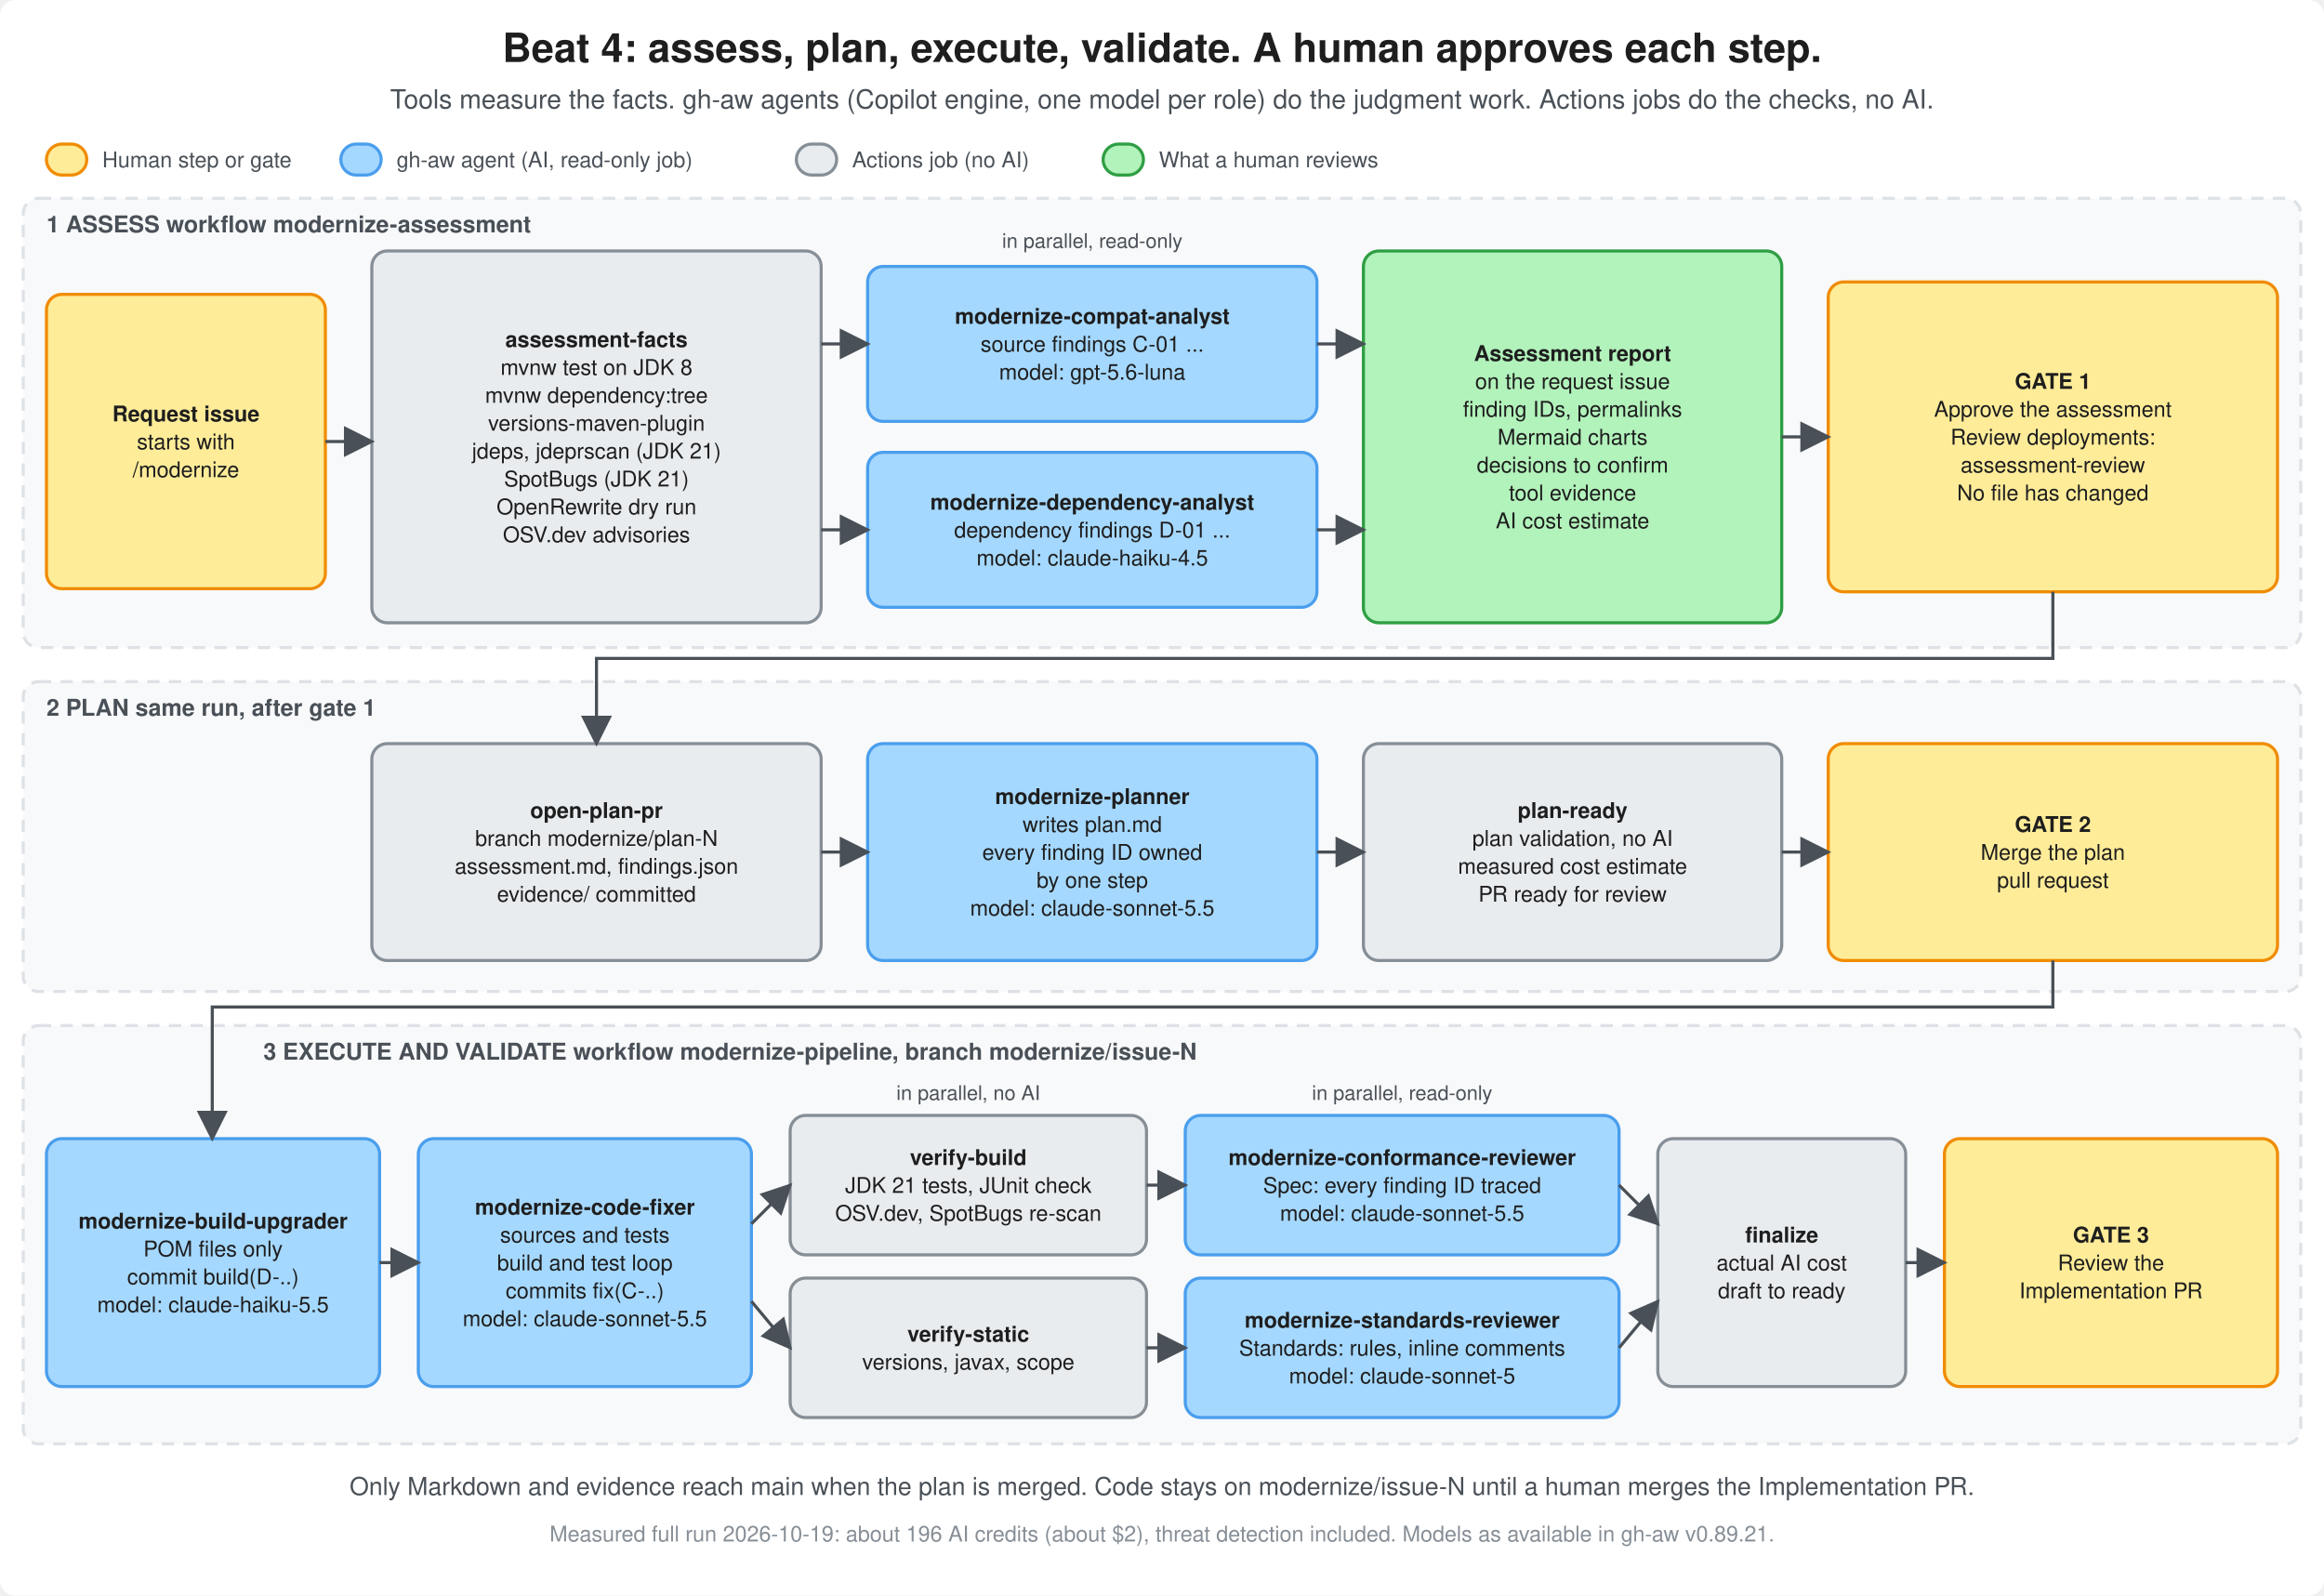
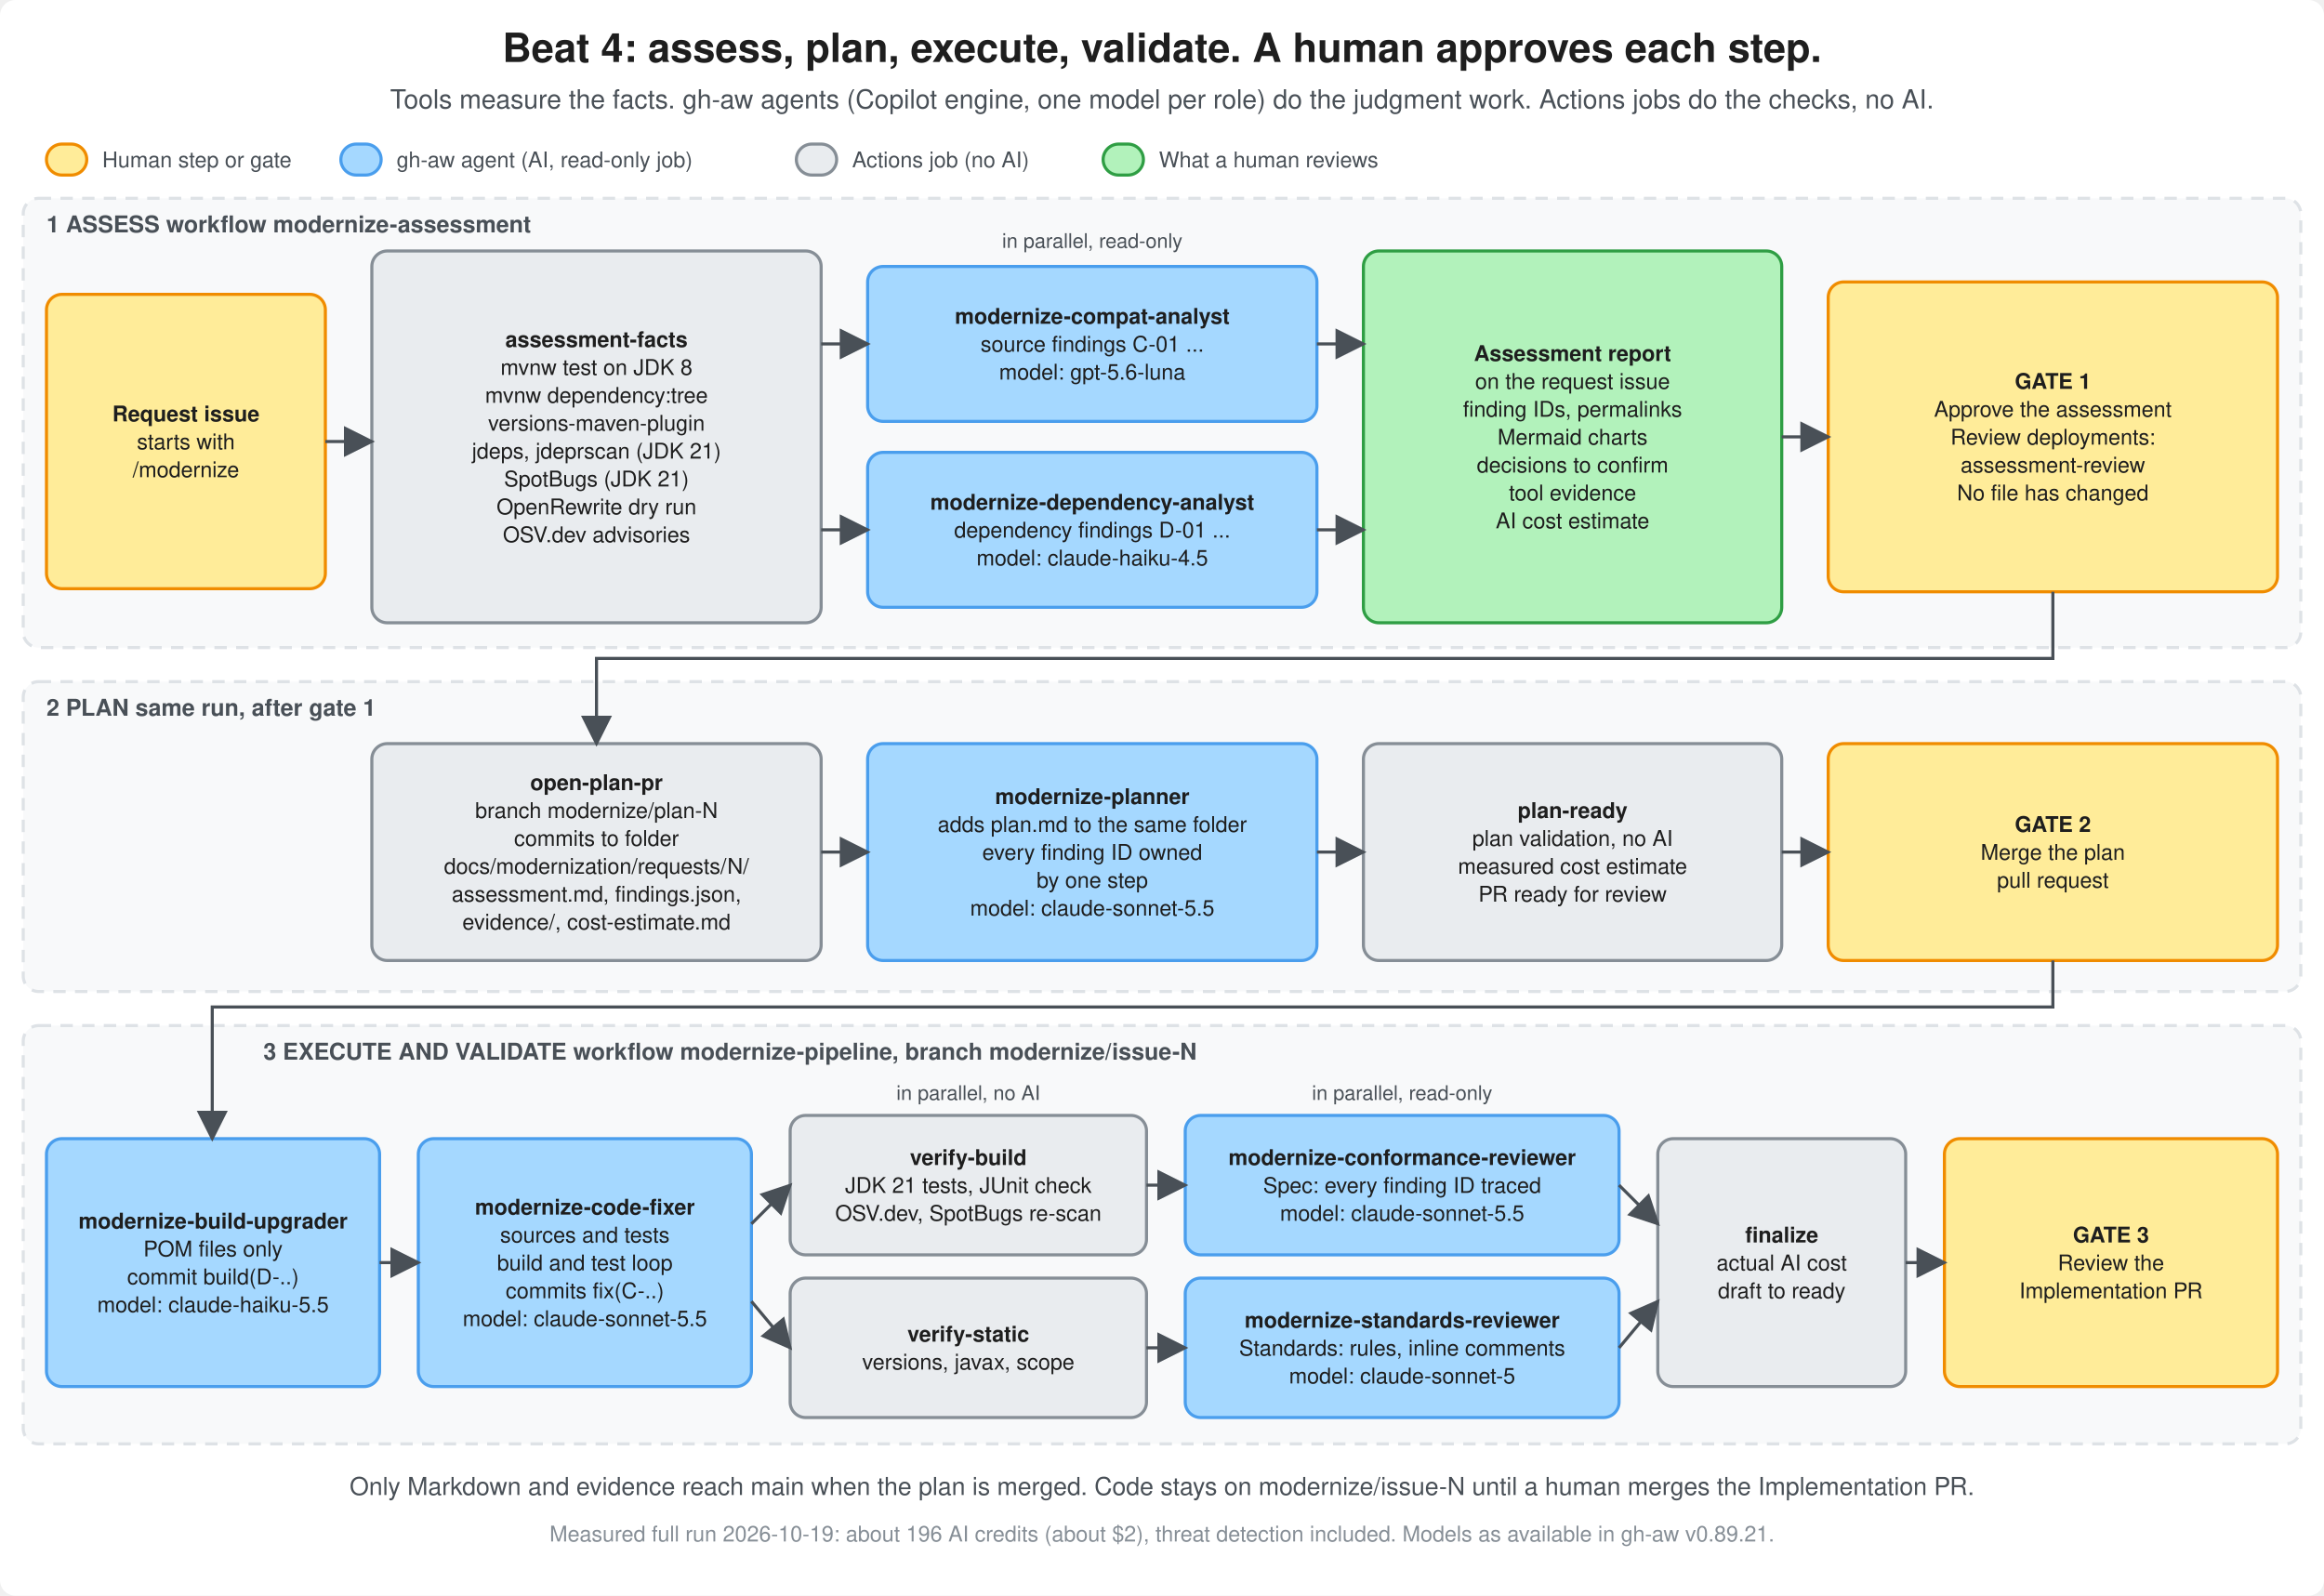
<svg xmlns="http://www.w3.org/2000/svg" viewBox="0 0 1500 1030" width="1500" height="1030">
  <defs>
    <marker id="ah" markerWidth="10" markerHeight="10" refX="9" refY="5" orient="auto-start-reverse">
      <path d="M0,0 L10,5 L0,10 z" fill="#495057" />
    </marker>
  </defs>
  <rect x="0" y="0" width="1500" height="1030" rx="10" fill="#ffffff" stroke="#ffffff" stroke-width="0" />
  <text x="750" y="40" font-size="26" text-anchor="middle" fill="#1e1e1e" font-weight="700" font-family="Segoe UI, Helvetica, Arial, sans-serif">Beat 4: assess, plan, execute, validate. A human approves each step.</text>
  <text x="750" y="70" font-size="17" text-anchor="middle" fill="#495057" font-family="Segoe UI, Helvetica, Arial, sans-serif">Tools measure the facts. gh-aw agents (Copilot engine, one model per role) do the judgment work. Actions jobs do the checks, no AI.</text>
  <rect x="30" y="93" width="26" height="20" rx="10" fill="#ffec99" stroke="#f08c00" stroke-width="2" />
  <text x="66" y="108" font-size="14" text-anchor="start" fill="#495057" font-family="Segoe UI, Helvetica, Arial, sans-serif">Human step or gate</text>
  <rect x="220" y="93" width="26" height="20" rx="10" fill="#a5d8ff" stroke="#4a9eed" stroke-width="2" />
  <text x="256" y="108" font-size="14" text-anchor="start" fill="#495057" font-family="Segoe UI, Helvetica, Arial, sans-serif">gh-aw agent (AI, read-only job)</text>
  <rect x="514" y="93" width="26" height="20" rx="10" fill="#e9ecef" stroke="#868e96" stroke-width="2" />
  <text x="550" y="108" font-size="14" text-anchor="start" fill="#495057" font-family="Segoe UI, Helvetica, Arial, sans-serif">Actions job (no AI)</text>
  <rect x="712" y="93" width="26" height="20" rx="10" fill="#b2f2bb" stroke="#2f9e44" stroke-width="2" />
  <text x="748" y="108" font-size="14" text-anchor="start" fill="#495057" font-family="Segoe UI, Helvetica, Arial, sans-serif">What a human reviews</text>
  <rect x="15" y="128" width="1470" height="290" rx="10" fill="#f8f9fa" stroke="#dee2e6" stroke-width="2" stroke-dasharray="8 6" />
  <text x="30" y="150" font-size="15" text-anchor="start" fill="#495057" font-weight="700" font-family="Segoe UI, Helvetica, Arial, sans-serif">1  ASSESS   workflow modernize-assessment</text>
  <rect x="30" y="190" width="180" height="190" rx="10" fill="#ffec99" stroke="#f08c00" stroke-width="2" />
  <text x="120.0" y="272" font-size="14" text-anchor="middle" fill="#1e1e1e" font-weight="700" font-family="Segoe UI, Helvetica, Arial, sans-serif">Request issue</text>
  <text x="120.0" y="290" font-size="14" text-anchor="middle" fill="#1e1e1e" font-family="Segoe UI, Helvetica, Arial, sans-serif">starts with</text>
  <text x="120.0" y="308" font-size="14" text-anchor="middle" fill="#1e1e1e" font-family="Segoe UI, Helvetica, Arial, sans-serif">/modernize</text>
  <rect x="240" y="162" width="290" height="240" rx="10" fill="#e9ecef" stroke="#868e96" stroke-width="2" />
  <text x="385.0" y="224" font-size="14" text-anchor="middle" fill="#1e1e1e" font-weight="700" font-family="Segoe UI, Helvetica, Arial, sans-serif">assessment-facts</text>
  <text x="385.0" y="242" font-size="14" text-anchor="middle" fill="#1e1e1e" font-family="Segoe UI, Helvetica, Arial, sans-serif">mvnw test on JDK 8</text>
  <text x="385.0" y="260" font-size="14" text-anchor="middle" fill="#1e1e1e" font-family="Segoe UI, Helvetica, Arial, sans-serif">mvnw dependency:tree</text>
  <text x="385.0" y="278" font-size="14" text-anchor="middle" fill="#1e1e1e" font-family="Segoe UI, Helvetica, Arial, sans-serif">versions-maven-plugin</text>
  <text x="385.0" y="296" font-size="14" text-anchor="middle" fill="#1e1e1e" font-family="Segoe UI, Helvetica, Arial, sans-serif">jdeps, jdeprscan (JDK 21)</text>
  <text x="385.0" y="314" font-size="14" text-anchor="middle" fill="#1e1e1e" font-family="Segoe UI, Helvetica, Arial, sans-serif">SpotBugs (JDK 21)</text>
  <text x="385.0" y="332" font-size="14" text-anchor="middle" fill="#1e1e1e" font-family="Segoe UI, Helvetica, Arial, sans-serif">OpenRewrite dry run</text>
  <text x="385.0" y="350" font-size="14" text-anchor="middle" fill="#1e1e1e" font-family="Segoe UI, Helvetica, Arial, sans-serif">OSV.dev advisories</text>
  <text x="705" y="160" font-size="13" text-anchor="middle" fill="#495057" font-family="Segoe UI, Helvetica, Arial, sans-serif">in parallel, read-only</text>
  <rect x="560" y="172" width="290" height="100" rx="10" fill="#a5d8ff" stroke="#4a9eed" stroke-width="2" />
  <text x="705.0" y="209" font-size="14" text-anchor="middle" fill="#1e1e1e" font-weight="700" font-family="Segoe UI, Helvetica, Arial, sans-serif">modernize-compat-analyst</text>
  <text x="705.0" y="227" font-size="14" text-anchor="middle" fill="#1e1e1e" font-family="Segoe UI, Helvetica, Arial, sans-serif">source findings C-01 ...</text>
  <text x="705.0" y="245" font-size="14" text-anchor="middle" fill="#1e1e1e" font-family="Segoe UI, Helvetica, Arial, sans-serif">model: gpt-5.6-luna</text>
  <rect x="560" y="292" width="290" height="100" rx="10" fill="#a5d8ff" stroke="#4a9eed" stroke-width="2" />
  <text x="705.0" y="329" font-size="14" text-anchor="middle" fill="#1e1e1e" font-weight="700" font-family="Segoe UI, Helvetica, Arial, sans-serif">modernize-dependency-analyst</text>
  <text x="705.0" y="347" font-size="14" text-anchor="middle" fill="#1e1e1e" font-family="Segoe UI, Helvetica, Arial, sans-serif">dependency findings D-01 ...</text>
  <text x="705.0" y="365" font-size="14" text-anchor="middle" fill="#1e1e1e" font-family="Segoe UI, Helvetica, Arial, sans-serif">model: claude-haiku-4.5</text>
  <rect x="880" y="162" width="270" height="240" rx="10" fill="#b2f2bb" stroke="#2f9e44" stroke-width="2" />
  <text x="1015.0" y="233" font-size="14" text-anchor="middle" fill="#1e1e1e" font-weight="700" font-family="Segoe UI, Helvetica, Arial, sans-serif">Assessment report</text>
  <text x="1015.0" y="251" font-size="14" text-anchor="middle" fill="#1e1e1e" font-family="Segoe UI, Helvetica, Arial, sans-serif">on the request issue</text>
  <text x="1015.0" y="269" font-size="14" text-anchor="middle" fill="#1e1e1e" font-family="Segoe UI, Helvetica, Arial, sans-serif">finding IDs, permalinks</text>
  <text x="1015.0" y="287" font-size="14" text-anchor="middle" fill="#1e1e1e" font-family="Segoe UI, Helvetica, Arial, sans-serif">Mermaid charts</text>
  <text x="1015.0" y="305" font-size="14" text-anchor="middle" fill="#1e1e1e" font-family="Segoe UI, Helvetica, Arial, sans-serif">decisions to confirm</text>
  <text x="1015.0" y="323" font-size="14" text-anchor="middle" fill="#1e1e1e" font-family="Segoe UI, Helvetica, Arial, sans-serif">tool evidence</text>
  <text x="1015.0" y="341" font-size="14" text-anchor="middle" fill="#1e1e1e" font-family="Segoe UI, Helvetica, Arial, sans-serif">AI cost estimate</text>
  <rect x="1180" y="182" width="290" height="200" rx="10" fill="#ffec99" stroke="#f08c00" stroke-width="2" />
  <text x="1325.0" y="251" font-size="14" text-anchor="middle" fill="#1e1e1e" font-weight="700" font-family="Segoe UI, Helvetica, Arial, sans-serif">GATE 1</text>
  <text x="1325.0" y="269" font-size="14" text-anchor="middle" fill="#1e1e1e" font-family="Segoe UI, Helvetica, Arial, sans-serif">Approve the assessment</text>
  <text x="1325.0" y="287" font-size="14" text-anchor="middle" fill="#1e1e1e" font-family="Segoe UI, Helvetica, Arial, sans-serif">Review deployments:</text>
  <text x="1325.0" y="305" font-size="14" text-anchor="middle" fill="#1e1e1e" font-family="Segoe UI, Helvetica, Arial, sans-serif">assessment-review</text>
  <text x="1325.0" y="323" font-size="14" text-anchor="middle" fill="#1e1e1e" font-family="Segoe UI, Helvetica, Arial, sans-serif">No file has changed</text>
  <path d="M210,285 L240,285" fill="none" stroke="#495057" stroke-width="2" marker-end="url(#ah)" />
  <path d="M530,222 L560,222" fill="none" stroke="#495057" stroke-width="2" marker-end="url(#ah)" />
  <path d="M530,342 L560,342" fill="none" stroke="#495057" stroke-width="2" marker-end="url(#ah)" />
  <path d="M850,222 L880,222" fill="none" stroke="#495057" stroke-width="2" marker-end="url(#ah)" />
  <path d="M850,342 L880,342" fill="none" stroke="#495057" stroke-width="2" marker-end="url(#ah)" />
  <path d="M1150,282 L1180,282" fill="none" stroke="#495057" stroke-width="2" marker-end="url(#ah)" />
  <rect x="15" y="440" width="1470" height="200" rx="10" fill="#f8f9fa" stroke="#dee2e6" stroke-width="2" stroke-dasharray="8 6" />
  <text x="30" y="462" font-size="15" text-anchor="start" fill="#495057" font-weight="700" font-family="Segoe UI, Helvetica, Arial, sans-serif">2  PLAN   same run, after gate 1</text>
  <rect x="240" y="480" width="290" height="140" rx="10" fill="#e9ecef" stroke="#868e96" stroke-width="2" />
-   <text x="385.0" y="528" font-size="14" text-anchor="middle" fill="#1e1e1e" font-weight="700" font-family="Segoe UI, Helvetica, Arial, sans-serif">open-plan-pr</text>
-   <text x="385.0" y="546" font-size="14" text-anchor="middle" fill="#1e1e1e" font-family="Segoe UI, Helvetica, Arial, sans-serif">branch modernize/plan-N</text>
-   <text x="385.0" y="564" font-size="14" text-anchor="middle" fill="#1e1e1e" font-family="Segoe UI, Helvetica, Arial, sans-serif">assessment.md, findings.json</text>
-   <text x="385.0" y="582" font-size="14" text-anchor="middle" fill="#1e1e1e" font-family="Segoe UI, Helvetica, Arial, sans-serif">evidence/ committed</text>
+   <text x="385.0" y="510" font-size="14" text-anchor="middle" fill="#1e1e1e" font-weight="700" font-family="Segoe UI, Helvetica, Arial, sans-serif">open-plan-pr</text>
+   <text x="385.0" y="528" font-size="14" text-anchor="middle" fill="#1e1e1e" font-family="Segoe UI, Helvetica, Arial, sans-serif">branch modernize/plan-N</text>
+   <text x="385.0" y="546" font-size="14" text-anchor="middle" fill="#1e1e1e" font-family="Segoe UI, Helvetica, Arial, sans-serif">commits to folder</text>
+   <text x="385.0" y="564" font-size="14" text-anchor="middle" fill="#1e1e1e" font-family="Segoe UI, Helvetica, Arial, sans-serif">docs/modernization/requests/N/</text>
+   <text x="385.0" y="582" font-size="14" text-anchor="middle" fill="#1e1e1e" font-family="Segoe UI, Helvetica, Arial, sans-serif">assessment.md, findings.json,</text>
+   <text x="385.0" y="600" font-size="14" text-anchor="middle" fill="#1e1e1e" font-family="Segoe UI, Helvetica, Arial, sans-serif">evidence/, cost-estimate.md</text>
  <rect x="560" y="480" width="290" height="140" rx="10" fill="#a5d8ff" stroke="#4a9eed" stroke-width="2" />
  <text x="705.0" y="519" font-size="14" text-anchor="middle" fill="#1e1e1e" font-weight="700" font-family="Segoe UI, Helvetica, Arial, sans-serif">modernize-planner</text>
-   <text x="705.0" y="537" font-size="14" text-anchor="middle" fill="#1e1e1e" font-family="Segoe UI, Helvetica, Arial, sans-serif">writes plan.md</text>
+   <text x="705.0" y="537" font-size="14" text-anchor="middle" fill="#1e1e1e" font-family="Segoe UI, Helvetica, Arial, sans-serif">adds plan.md to the same folder</text>
  <text x="705.0" y="555" font-size="14" text-anchor="middle" fill="#1e1e1e" font-family="Segoe UI, Helvetica, Arial, sans-serif">every finding ID owned</text>
  <text x="705.0" y="573" font-size="14" text-anchor="middle" fill="#1e1e1e" font-family="Segoe UI, Helvetica, Arial, sans-serif">by one step</text>
  <text x="705.0" y="591" font-size="14" text-anchor="middle" fill="#1e1e1e" font-family="Segoe UI, Helvetica, Arial, sans-serif">model: claude-sonnet-5.5</text>
  <rect x="880" y="480" width="270" height="140" rx="10" fill="#e9ecef" stroke="#868e96" stroke-width="2" />
  <text x="1015.0" y="528" font-size="14" text-anchor="middle" fill="#1e1e1e" font-weight="700" font-family="Segoe UI, Helvetica, Arial, sans-serif">plan-ready</text>
  <text x="1015.0" y="546" font-size="14" text-anchor="middle" fill="#1e1e1e" font-family="Segoe UI, Helvetica, Arial, sans-serif">plan validation, no AI</text>
  <text x="1015.0" y="564" font-size="14" text-anchor="middle" fill="#1e1e1e" font-family="Segoe UI, Helvetica, Arial, sans-serif">measured cost estimate</text>
  <text x="1015.0" y="582" font-size="14" text-anchor="middle" fill="#1e1e1e" font-family="Segoe UI, Helvetica, Arial, sans-serif">PR ready for review</text>
  <rect x="1180" y="480" width="290" height="140" rx="10" fill="#ffec99" stroke="#f08c00" stroke-width="2" />
  <text x="1325.0" y="537" font-size="14" text-anchor="middle" fill="#1e1e1e" font-weight="700" font-family="Segoe UI, Helvetica, Arial, sans-serif">GATE 2</text>
  <text x="1325.0" y="555" font-size="14" text-anchor="middle" fill="#1e1e1e" font-family="Segoe UI, Helvetica, Arial, sans-serif">Merge the plan</text>
  <text x="1325.0" y="573" font-size="14" text-anchor="middle" fill="#1e1e1e" font-family="Segoe UI, Helvetica, Arial, sans-serif">pull request</text>
  <path d="M1325,382 L1325,425 L385,425 L385,480" fill="none" stroke="#495057" stroke-width="2" marker-end="url(#ah)" />
  <path d="M530,550 L560,550" fill="none" stroke="#495057" stroke-width="2" marker-end="url(#ah)" />
  <path d="M850,550 L880,550" fill="none" stroke="#495057" stroke-width="2" marker-end="url(#ah)" />
  <path d="M1150,550 L1180,550" fill="none" stroke="#495057" stroke-width="2" marker-end="url(#ah)" />
  <rect x="15" y="662" width="1470" height="270" rx="10" fill="#f8f9fa" stroke="#dee2e6" stroke-width="2" stroke-dasharray="8 6" />
  <text x="170" y="684" font-size="15" text-anchor="start" fill="#495057" font-weight="700" font-family="Segoe UI, Helvetica, Arial, sans-serif">3  EXECUTE AND VALIDATE   workflow modernize-pipeline, branch modernize/issue-N</text>
  <rect x="30" y="735" width="215" height="160" rx="10" fill="#a5d8ff" stroke="#4a9eed" stroke-width="2" />
  <text x="137.5" y="793" font-size="14" text-anchor="middle" fill="#1e1e1e" font-weight="700" font-family="Segoe UI, Helvetica, Arial, sans-serif">modernize-build-upgrader</text>
  <text x="137.5" y="811" font-size="14" text-anchor="middle" fill="#1e1e1e" font-family="Segoe UI, Helvetica, Arial, sans-serif">POM files only</text>
  <text x="137.5" y="829" font-size="14" text-anchor="middle" fill="#1e1e1e" font-family="Segoe UI, Helvetica, Arial, sans-serif">commit build(D-..)</text>
  <text x="137.5" y="847" font-size="14" text-anchor="middle" fill="#1e1e1e" font-family="Segoe UI, Helvetica, Arial, sans-serif">model: claude-haiku-5.5</text>
  <rect x="270" y="735" width="215" height="160" rx="10" fill="#a5d8ff" stroke="#4a9eed" stroke-width="2" />
  <text x="377.5" y="784" font-size="14" text-anchor="middle" fill="#1e1e1e" font-weight="700" font-family="Segoe UI, Helvetica, Arial, sans-serif">modernize-code-fixer</text>
  <text x="377.5" y="802" font-size="14" text-anchor="middle" fill="#1e1e1e" font-family="Segoe UI, Helvetica, Arial, sans-serif">sources and tests</text>
  <text x="377.5" y="820" font-size="14" text-anchor="middle" fill="#1e1e1e" font-family="Segoe UI, Helvetica, Arial, sans-serif">build and test loop</text>
  <text x="377.5" y="838" font-size="14" text-anchor="middle" fill="#1e1e1e" font-family="Segoe UI, Helvetica, Arial, sans-serif">commits fix(C-..)</text>
  <text x="377.5" y="856" font-size="14" text-anchor="middle" fill="#1e1e1e" font-family="Segoe UI, Helvetica, Arial, sans-serif">model: claude-sonnet-5.5</text>
  <text x="625" y="710" font-size="13" text-anchor="middle" fill="#495057" font-family="Segoe UI, Helvetica, Arial, sans-serif">in parallel, no AI</text>
  <rect x="510" y="720" width="230" height="90" rx="10" fill="#e9ecef" stroke="#868e96" stroke-width="2" />
  <text x="625.0" y="752" font-size="14" text-anchor="middle" fill="#1e1e1e" font-weight="700" font-family="Segoe UI, Helvetica, Arial, sans-serif">verify-build</text>
  <text x="625.0" y="770" font-size="14" text-anchor="middle" fill="#1e1e1e" font-family="Segoe UI, Helvetica, Arial, sans-serif">JDK 21 tests, JUnit check</text>
  <text x="625.0" y="788" font-size="14" text-anchor="middle" fill="#1e1e1e" font-family="Segoe UI, Helvetica, Arial, sans-serif">OSV.dev, SpotBugs re-scan</text>
  <rect x="510" y="825" width="230" height="90" rx="10" fill="#e9ecef" stroke="#868e96" stroke-width="2" />
  <text x="625.0" y="866" font-size="14" text-anchor="middle" fill="#1e1e1e" font-weight="700" font-family="Segoe UI, Helvetica, Arial, sans-serif">verify-static</text>
  <text x="625.0" y="884" font-size="14" text-anchor="middle" fill="#1e1e1e" font-family="Segoe UI, Helvetica, Arial, sans-serif">versions, javax, scope</text>
  <text x="905" y="710" font-size="13" text-anchor="middle" fill="#495057" font-family="Segoe UI, Helvetica, Arial, sans-serif">in parallel, read-only</text>
  <rect x="765" y="720" width="280" height="90" rx="10" fill="#a5d8ff" stroke="#4a9eed" stroke-width="2" />
  <text x="905.0" y="752" font-size="14" text-anchor="middle" fill="#1e1e1e" font-weight="700" font-family="Segoe UI, Helvetica, Arial, sans-serif">modernize-conformance-reviewer</text>
  <text x="905.0" y="770" font-size="14" text-anchor="middle" fill="#1e1e1e" font-family="Segoe UI, Helvetica, Arial, sans-serif">Spec: every finding ID traced</text>
  <text x="905.0" y="788" font-size="14" text-anchor="middle" fill="#1e1e1e" font-family="Segoe UI, Helvetica, Arial, sans-serif">model: claude-sonnet-5.5</text>
  <rect x="765" y="825" width="280" height="90" rx="10" fill="#a5d8ff" stroke="#4a9eed" stroke-width="2" />
  <text x="905.0" y="857" font-size="14" text-anchor="middle" fill="#1e1e1e" font-weight="700" font-family="Segoe UI, Helvetica, Arial, sans-serif">modernize-standards-reviewer</text>
  <text x="905.0" y="875" font-size="14" text-anchor="middle" fill="#1e1e1e" font-family="Segoe UI, Helvetica, Arial, sans-serif">Standards: rules, inline comments</text>
  <text x="905.0" y="893" font-size="14" text-anchor="middle" fill="#1e1e1e" font-family="Segoe UI, Helvetica, Arial, sans-serif">model: claude-sonnet-5</text>
  <rect x="1070" y="735" width="160" height="160" rx="10" fill="#e9ecef" stroke="#868e96" stroke-width="2" />
  <text x="1150.0" y="802" font-size="14" text-anchor="middle" fill="#1e1e1e" font-weight="700" font-family="Segoe UI, Helvetica, Arial, sans-serif">finalize</text>
  <text x="1150.0" y="820" font-size="14" text-anchor="middle" fill="#1e1e1e" font-family="Segoe UI, Helvetica, Arial, sans-serif">actual AI cost</text>
  <text x="1150.0" y="838" font-size="14" text-anchor="middle" fill="#1e1e1e" font-family="Segoe UI, Helvetica, Arial, sans-serif">draft to ready</text>
  <rect x="1255" y="735" width="215" height="160" rx="10" fill="#ffec99" stroke="#f08c00" stroke-width="2" />
  <text x="1362.5" y="802" font-size="14" text-anchor="middle" fill="#1e1e1e" font-weight="700" font-family="Segoe UI, Helvetica, Arial, sans-serif">GATE 3</text>
  <text x="1362.5" y="820" font-size="14" text-anchor="middle" fill="#1e1e1e" font-family="Segoe UI, Helvetica, Arial, sans-serif">Review the</text>
  <text x="1362.5" y="838" font-size="14" text-anchor="middle" fill="#1e1e1e" font-family="Segoe UI, Helvetica, Arial, sans-serif">Implementation PR</text>
  <path d="M1325,620 L1325,650 L137,650 L137,735" fill="none" stroke="#495057" stroke-width="2" marker-end="url(#ah)" />
  <path d="M245,815 L270,815" fill="none" stroke="#495057" stroke-width="2" marker-end="url(#ah)" />
  <path d="M485,790 L510,765" fill="none" stroke="#495057" stroke-width="2" marker-end="url(#ah)" />
  <path d="M485,840 L510,870" fill="none" stroke="#495057" stroke-width="2" marker-end="url(#ah)" />
  <path d="M740,765 L765,765" fill="none" stroke="#495057" stroke-width="2" marker-end="url(#ah)" />
  <path d="M740,870 L765,870" fill="none" stroke="#495057" stroke-width="2" marker-end="url(#ah)" />
  <path d="M1045,765 L1070,790" fill="none" stroke="#495057" stroke-width="2" marker-end="url(#ah)" />
  <path d="M1045,870 L1070,840" fill="none" stroke="#495057" stroke-width="2" marker-end="url(#ah)" />
  <path d="M1230,815 L1255,815" fill="none" stroke="#495057" stroke-width="2" marker-end="url(#ah)" />
  <text x="750" y="965" font-size="16" text-anchor="middle" fill="#495057" font-family="Segoe UI, Helvetica, Arial, sans-serif">Only Markdown and evidence reach main when the plan is merged. Code stays on modernize/issue-N until a human merges the Implementation PR.</text>
  <text x="750" y="995" font-size="14" text-anchor="middle" fill="#868e96" font-family="Segoe UI, Helvetica, Arial, sans-serif">Measured full run 2026-10-19: about 196 AI credits (about $2), threat detection included. Models as available in gh-aw v0.89.21.</text>
</svg>
